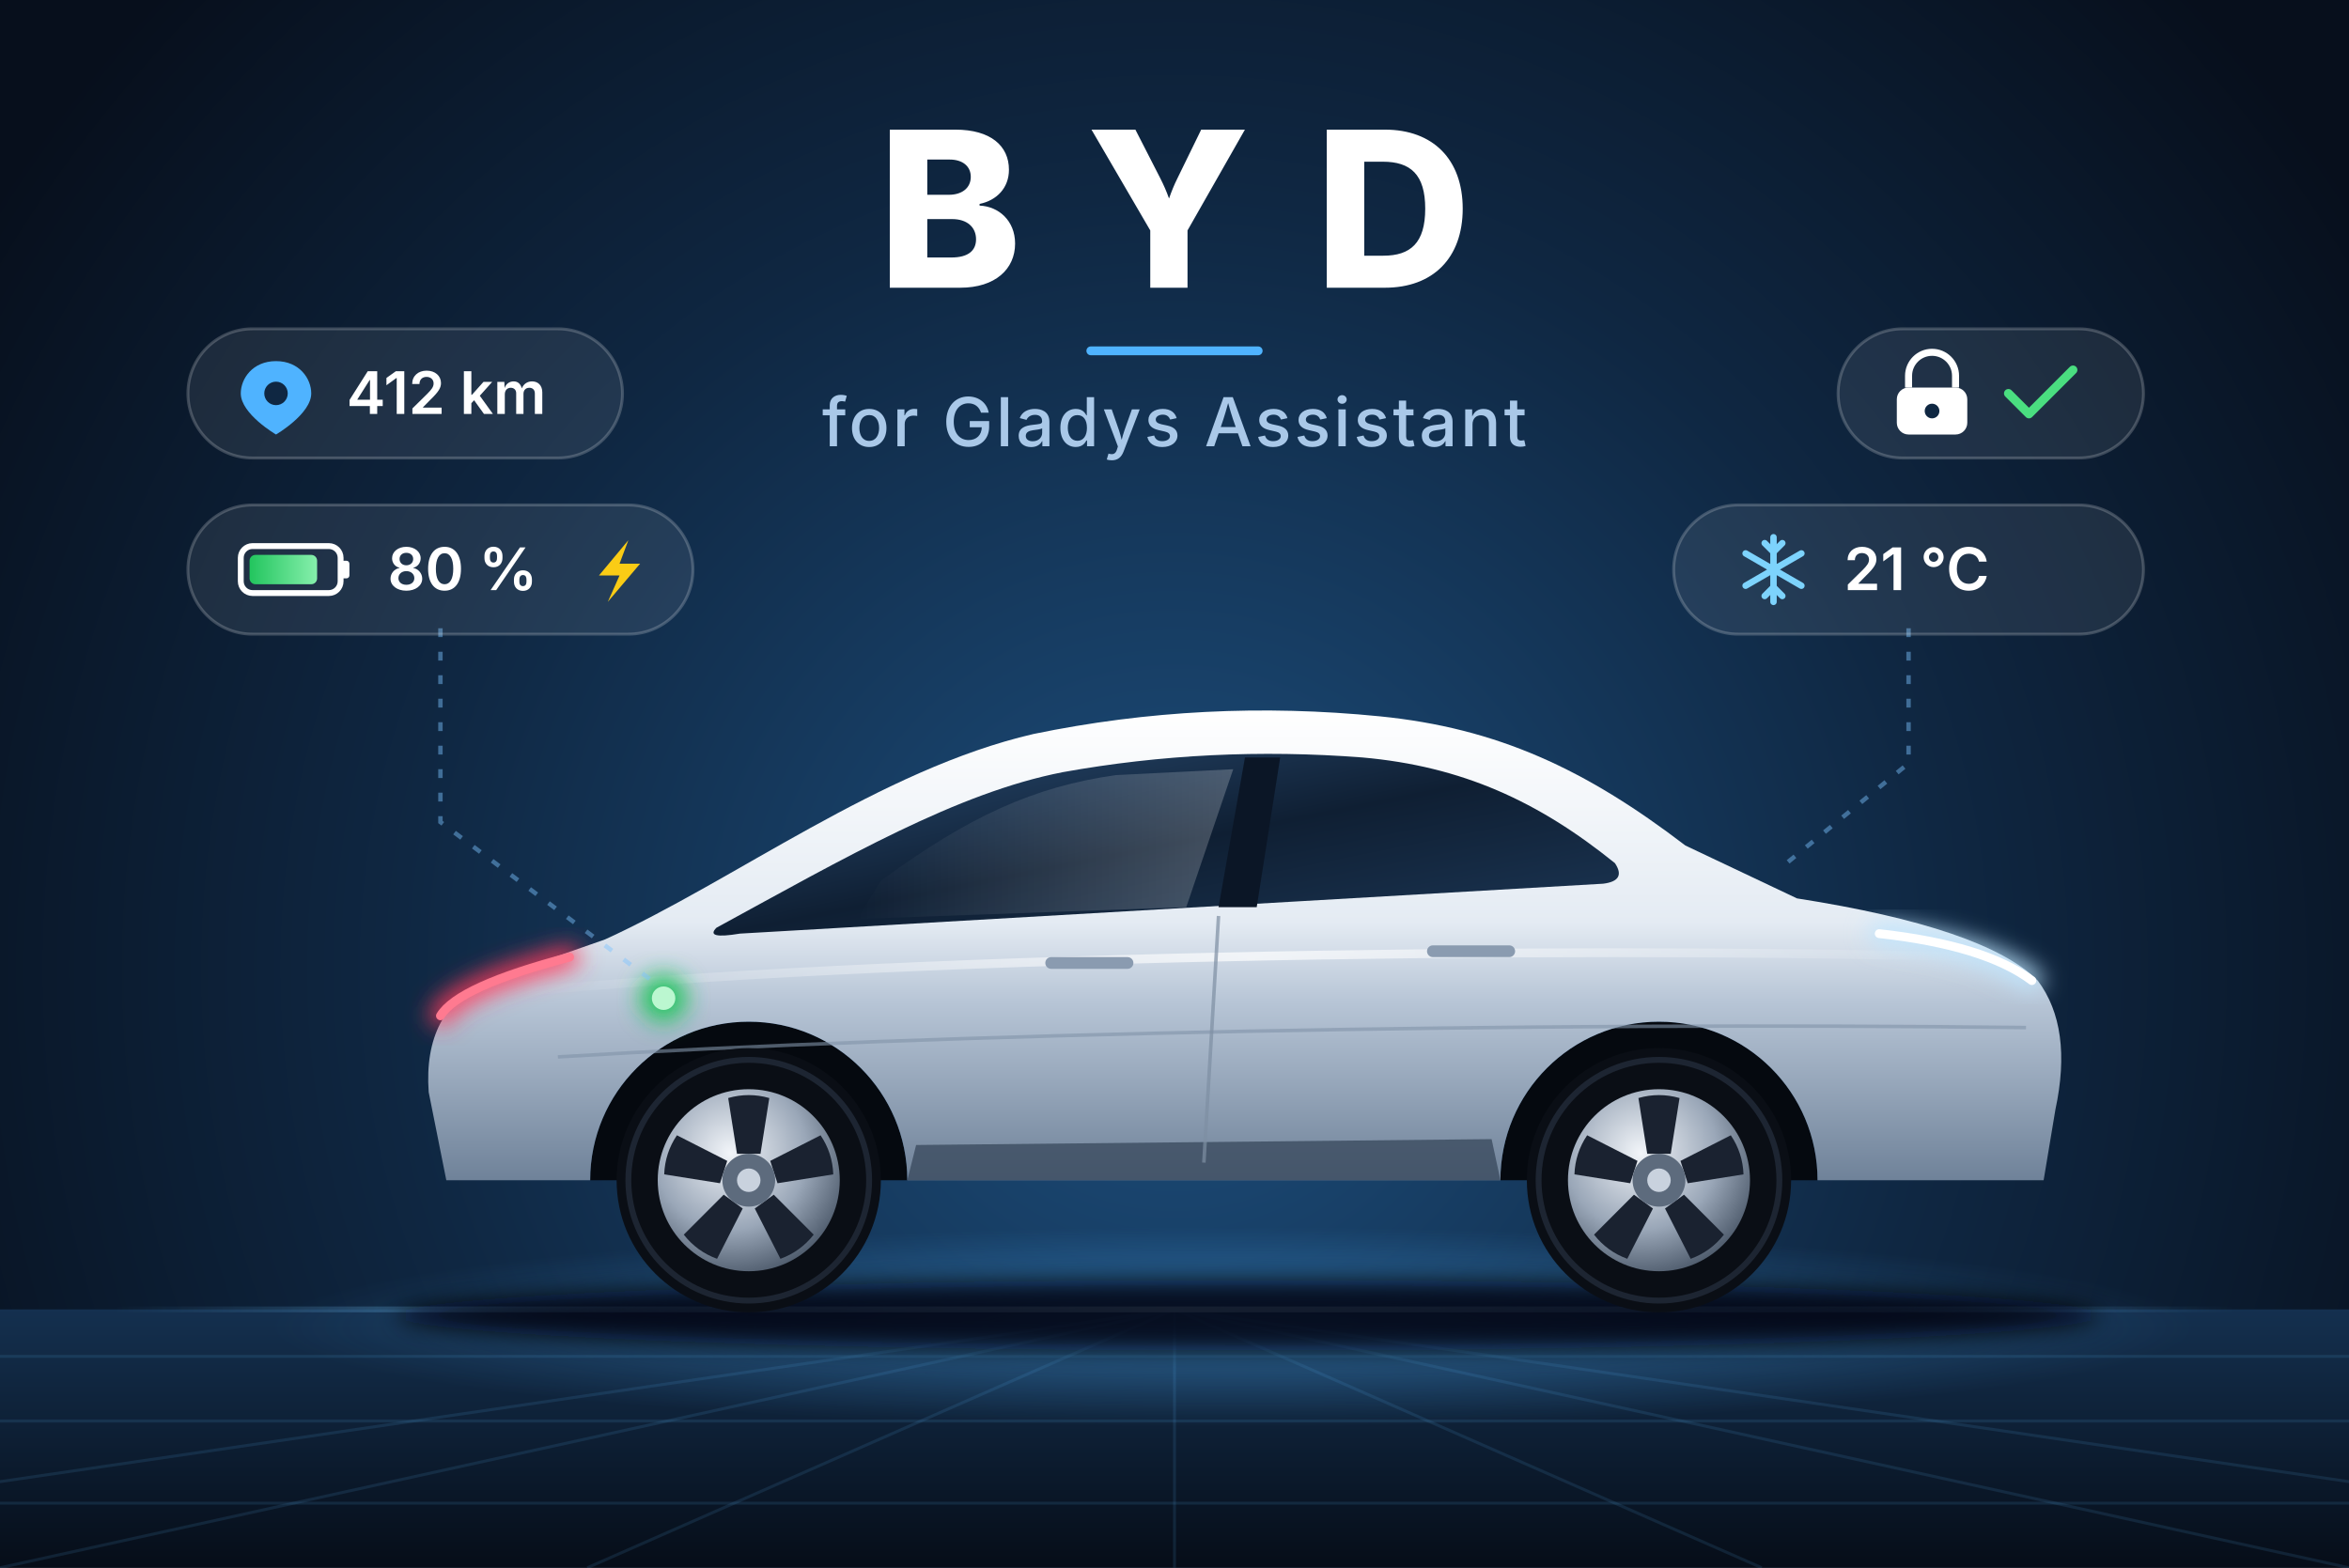
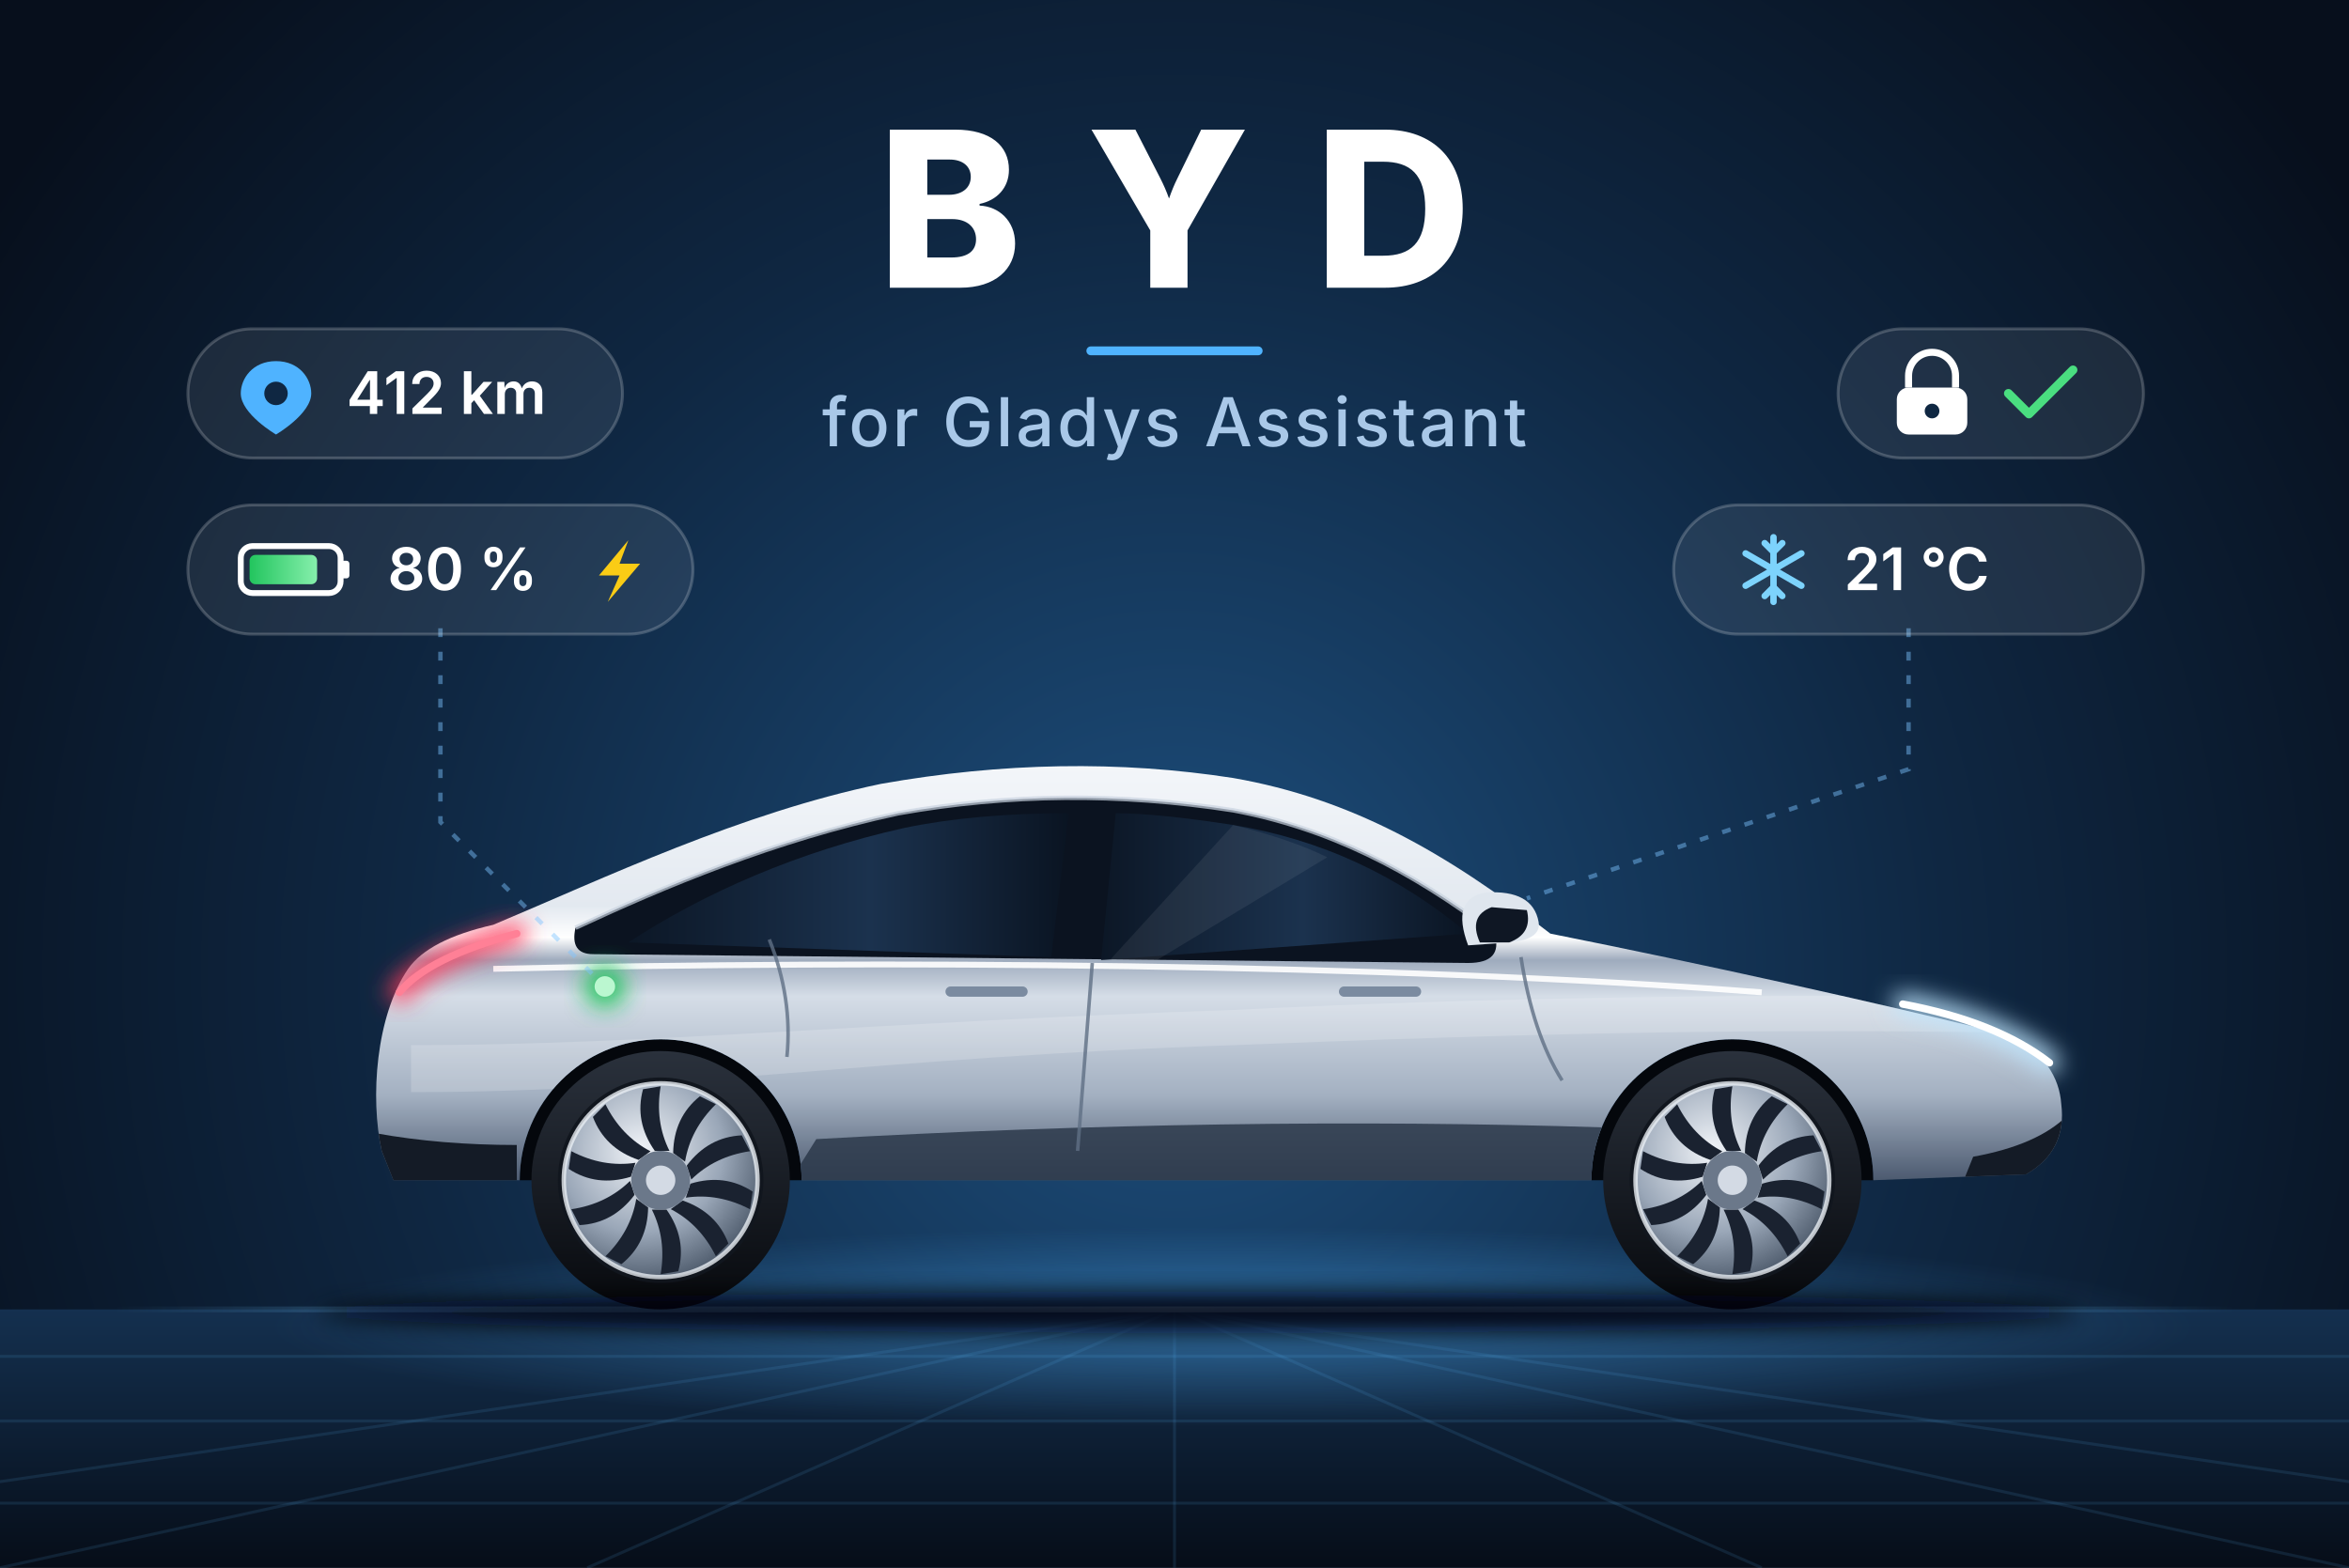
<svg xmlns="http://www.w3.org/2000/svg" width="800" height="534" viewBox="0 0 800 534">
  <defs>
    <radialGradient id="sky" cx="400" cy="330" r="480" gradientUnits="userSpaceOnUse">
      <stop offset="0" stop-color="#1d4f7e" />
      <stop offset="0.55" stop-color="#0f2742" />
      <stop offset="1" stop-color="#070f1c" />
    </radialGradient>
    <linearGradient id="floor" x1="0" y1="0" x2="0" y2="1">
      <stop offset="0" stop-color="#14304f" />
      <stop offset="1" stop-color="#060d18" />
    </linearGradient>
    <radialGradient id="pool" cx="0.5" cy="0.5" r="0.5">
      <stop offset="0" stop-color="#4fb3ff" stop-opacity="0.45" />
      <stop offset="1" stop-color="#4fb3ff" stop-opacity="0" />
    </radialGradient>
    <linearGradient id="horizon" x1="0" y1="0" x2="1" y2="0">
      <stop offset="0" stop-color="#6cc4ff" stop-opacity="0" />
      <stop offset="0.5" stop-color="#9ad8ff" stop-opacity="0.9" />
      <stop offset="1" stop-color="#6cc4ff" stop-opacity="0" />
    </linearGradient>
    <linearGradient id="body" x1="0" y1="0" x2="0" y2="1">
      <stop offset="0" stop-color="#ffffff" />
      <stop offset="0.45" stop-color="#e4ebf3" />
      <stop offset="0.62" stop-color="#b7c5d6" />
      <stop offset="1" stop-color="#6f8299" />
    </linearGradient>
    <linearGradient id="sheen" x1="0" y1="0" x2="1" y2="0">
      <stop offset="0" stop-color="#ffffff" stop-opacity="0" />
      <stop offset="0.5" stop-color="#ffffff" stop-opacity="0.7" />
      <stop offset="1" stop-color="#ffffff" stop-opacity="0" />
    </linearGradient>
    <linearGradient id="glass" x1="0" y1="0" x2="1" y2="1">
      <stop offset="0" stop-color="#2a4d74" />
      <stop offset="0.5" stop-color="#0f1f33" />
      <stop offset="1" stop-color="#1c3756" />
    </linearGradient>
    <linearGradient id="glare" x1="0" y1="0" x2="1" y2="0">
      <stop offset="0" stop-color="#ffffff" stop-opacity="0" />
      <stop offset="1" stop-color="#ffffff" stop-opacity="0.22" />
    </linearGradient>
    <radialGradient id="rim" cx="0.4" cy="0.35" r="0.7">
      <stop offset="0" stop-color="#f2f5f9" />
      <stop offset="0.6" stop-color="#9aa7b8" />
      <stop offset="1" stop-color="#4b5869" />
    </radialGradient>
    <linearGradient id="charge" x1="0" y1="0" x2="1" y2="0">
      <stop offset="0" stop-color="#22c55e" />
      <stop offset="1" stop-color="#86efac" />
    </linearGradient>
    <filter id="glow" x="-50%" y="-50%" width="200%" height="200%">
      <feGaussianBlur stdDeviation="4" />
    </filter>
    <filter id="soft" x="-20%" y="-50%" width="140%" height="200%">
      <feGaussianBlur stdDeviation="10" />
    </filter>
+     <linearGradient id="paint" x1="0" y1="250" x2="0" y2="404" gradientUnits="userSpaceOnUse">
+       <stop offset="0" stop-color="#f7f9fc" />
+       <stop offset="0.38" stop-color="#e3e9f0" />
+       <stop offset="0.45" stop-color="#ffffff" />
+       <stop offset="0.5" stop-color="#9eabbd" />
+       <stop offset="0.58" stop-color="#d5dde7" />
+       <stop offset="0.8" stop-color="#a3b0c1" />
+       <stop offset="1" stop-color="#46546a" />
+     </linearGradient>
+     <linearGradient id="dlo" x1="0" y1="0" x2="1" y2="0">
+       <stop offset="0" stop-color="#0c1726" />
+       <stop offset="0.55" stop-color="#1b324e" />
+       <stop offset="1" stop-color="#0a1422" />
+     </linearGradient>
+     <linearGradient id="tyre" x1="0" y1="0" x2="0" y2="1">
+       <stop offset="0" stop-color="#2a313c" />
+       <stop offset="1" stop-color="#07090d" />
+     </linearGradient>
+     <clipPath id="bodyclip">
+       <use href="#bodyshape" />
+     </clipPath>
+     <path id="bodyshape" d="M690 400 Q704 392 702 376 Q701 362 686 353 Q608 334 528 318              C492 290 460 272 420 265 Q362 256 300 267 C252 277 206 299 168 315              Q146 320 139 330 C128 346 126 374 130 392 L134 402 L177 402 A48 48 0 0 1 273 402              L542 402 A48 48 0 0 1 638 402 Z" />
    <g id="wheel">
-       <circle r="45" fill="#0a0e15" />
-       <circle r="41" fill="none" stroke="#1d2532" stroke-width="2" />
-       <circle r="31" fill="url(#rim)" />
+       <circle r="44" fill="url(#tyre)" />
+       <circle r="35" fill="#11161e" />
+       <circle r="33" fill="url(#rim)" />
      <g fill="#1a2230">
-         <path d="M-4 -9 L-7 -28 Q0 -30 7 -28 L4 -9 Z" />
-         <path d="M-4 -9 L-7 -28 Q0 -30 7 -28 L4 -9 Z" transform="rotate(72)" />
-         <path d="M-4 -9 L-7 -28 Q0 -30 7 -28 L4 -9 Z" transform="rotate(144)" />
-         <path d="M-4 -9 L-7 -28 Q0 -30 7 -28 L4 -9 Z" transform="rotate(216)" />
-         <path d="M-4 -9 L-7 -28 Q0 -30 7 -28 L4 -9 Z" transform="rotate(288)" />
+         <path id="spoke" d="M-2 -10 Q-9 -20 -6 -31 L0 -32 Q-2 -20 3 -10 Z" />
+         <use href="#spoke" transform="rotate(36)" />
+         <use href="#spoke" transform="rotate(72)" />
+         <use href="#spoke" transform="rotate(108)" />
+         <use href="#spoke" transform="rotate(144)" />
+         <use href="#spoke" transform="rotate(180)" />
+         <use href="#spoke" transform="rotate(216)" />
+         <use href="#spoke" transform="rotate(252)" />
+         <use href="#spoke" transform="rotate(288)" />
+         <use href="#spoke" transform="rotate(324)" />
      </g>
-       <circle r="9" fill="#5d6b7d" />
-       <circle r="4" fill="#c9d2de" />
+       <circle r="33" fill="none" stroke="#e8edf3" stroke-width="1.5" opacity="0.8" />
+       <circle r="10" fill="#6b788a" />
+       <circle r="5" fill="#d3dae4" />
    </g>
  </defs>
  <rect width="800" height="534" fill="url(#sky)" />
  <rect y="446" width="800" height="88" fill="url(#floor)" />
  <g stroke="#5aa9e6" stroke-opacity="0.13" stroke-width="1" fill="none">
    <path d="M400 446 L-200 534 M400 446 L0 534 M400 446 L200 534 M400 446 L400 534              M400 446 L600 534 M400 446 L800 534 M400 446 L1000 534" />
    <path d="M0 462 H800 M0 484 H800 M0 512 H800" />
  </g>
  <ellipse cx="420" cy="452" rx="330" ry="34" fill="url(#pool)" />
  <rect x="40" y="445" width="720" height="2" fill="url(#horizon)" />
  <text x="400" y="98" text-anchor="middle" font-family="Inter, DejaVu Sans, Arial, sans-serif" font-size="74" font-weight="800" letter-spacing="22" fill="#ffffff">BYD</text>
  <rect x="370" y="118" width="60" height="3" rx="1.5" fill="#4fb3ff" />
  <text x="400" y="152" text-anchor="middle" font-family="Inter, DejaVu Sans, Arial, sans-serif" font-size="23" font-weight="500" letter-spacing="1" fill="#a9c8e8">for Gladys Assistant</text>
-   <ellipse cx="425" cy="448" rx="290" ry="12" fill="#02060c" opacity="0.85" filter="url(#glow)" />
-   <path d="M201 402 A54 54 0 0 1 309 402 Z M511 402 A54 54 0 0 1 619 402 Z" fill="#05090f" />
-   <path d="M152 402 L146 372 Q144 344 166 334 L206 320 C250 300 300 262 352 250 Q410 238 470 244            C510 248 540 262 574 288 L612 306 Q676 316 694 334 Q706 350 700 378 L696 402            L619 402 A54 54 0 0 0 511 402 L309 402 A54 54 0 0 0 201 402 Z" fill="url(#body)" />
-   <path d="M309 402 L511 402 L508 388 L312 390 Z" fill="#3b4b5f" opacity="0.8" />
-   <path d="M244 316 C288 292 326 270 362 263 Q412 254 464 258 C498 261 524 273 550 294            Q554 300 546 301 L252 318 Q240 320 244 316 Z" fill="url(#glass)" />
-   <path d="M300 300 C330 278 352 268 380 264 L420 262 L404 309 L292 313 Z" fill="url(#glare)" />
-   <path d="M424 258 L436 258 L428 309 L415 309 Z" fill="#0b1626" />
-   <path d="M176 338 C300 326 520 322 676 326" fill="none" stroke="url(#sheen)" stroke-width="3" />
-   <path d="M190 360 C320 352 520 348 690 350" fill="none" stroke="#8193a8" stroke-width="1.2" opacity="0.6" />
-   <path d="M415 312 L410 396" fill="none" stroke="#7d8ea3" stroke-width="1.2" opacity="0.7" />
-   <rect x="356" y="326" width="30" height="4" rx="2" fill="#8a9bb0" />
-   <rect x="486" y="322" width="30" height="4" rx="2" fill="#8a9bb0" />
-   <path d="M640 318 Q676 322 692 334" fill="none" stroke="#bfe6ff" stroke-width="7" stroke-linecap="round" filter="url(#glow)" />
-   <path d="M640 318 Q676 322 692 334" fill="none" stroke="#ffffff" stroke-width="3" stroke-linecap="round" />
-   <path d="M150 346 Q156 336 194 326" fill="none" stroke="#ff3b5c" stroke-width="7" stroke-linecap="round" filter="url(#glow)" />
-   <path d="M150 346 Q156 336 194 326" fill="none" stroke="#ff7a90" stroke-width="3" stroke-linecap="round" />
-   <circle cx="226" cy="340" r="8" fill="#22c55e" filter="url(#glow)" />
-   <circle cx="226" cy="340" r="4" fill="#bbf7d0" />
-   <use href="#wheel" x="255" y="402" />
-   <use href="#wheel" x="565" y="402" />
+   <g id="car">
+     <path d="M177 402 A48 48 0 0 1 273 402 Z M542 402 A48 48 0 0 1 638 402 Z" fill="#04070c" />
+     <use href="#bodyshape" fill="url(#paint)" />
+     <g clip-path="url(#bodyclip)">
+       <path d="M268 404 L548 404 L546 384 Q420 380 278 388 Z" fill="#2b384a" opacity="0.85" />
+       <path d="M140 372 C230 372 300 360 420 356 C520 352 600 350 700 352 L700 340 C600 338 500 340 420 344 C300 348 220 356 140 356 Z" fill="#ffffff" opacity="0.18" />
+       <path d="M672 394 Q694 390 704 380 L704 404 L668 404 Z" fill="#141b26" />
+       <path d="M128 386 Q150 390 176 390 L176 404 L128 404 Z" fill="#141b26" />
+     </g>
+     <path d="M509 318 C480 296 452 282 420 276 Q362 267 306 277 C264 286 226 302 196 316              Q194 325 202 325 L500 328 Q512 328 509 318 Z" fill="#0b1320" />
+     <path d="M500 318 C476 298 450 286 420 281 Q394 277 380 277 L375 327 Z" fill="url(#dlo)" />
+     <path d="M364 277 Q332 277 308 282 C272 290 240 304 214 321 L358 326 Z" fill="url(#dlo)" />
+     <path d="M420 281 Q440 286 452 292 L394 327 L378 327 Z" fill="#ffffff" opacity="0.07" />
+     <path d="M509 318 C480 296 452 282 420 276 Q362 267 306 277 C264 286 226 302 196 316" fill="none" stroke="#c9d3df" stroke-width="1.5" opacity="0.7" />
+     <path d="M500 322 Q494 306 506 304 Q522 303 524 314 Q525 320 514 321 Z" fill="#dfe6ee" />
+     <path d="M504 321 Q500 312 508 309 L520 310 Q522 318 514 321 Z" fill="#0f1724" />
+     <path d="M168 330 C300 327 470 328 600 338" fill="none" stroke="#ffffff" stroke-width="2" opacity="0.9" />
+     <path d="M372 328 L367 392 M518 326 Q522 352 532 368 M262 320 Q270 340 268 360" fill="none" stroke="#5f6f84" stroke-width="1.2" opacity="0.8" />
+     <rect x="322" y="336" width="28" height="3.5" rx="1.75" fill="#7b8ba0" />
+     <rect x="456" y="336" width="28" height="3.5" rx="1.75" fill="#7b8ba0" />
+     <path d="M648 342 Q680 348 698 362" fill="none" stroke="#bfe6ff" stroke-width="7" stroke-linecap="round" filter="url(#glow)" />
+     <path d="M648 342 Q680 348 698 362" fill="none" stroke="#ffffff" stroke-width="2.5" stroke-linecap="round" />
+     <path d="M136 338 Q146 326 176 318" fill="none" stroke="#ff3b5c" stroke-width="7" stroke-linecap="round" filter="url(#glow)" />
+     <path d="M136 338 Q146 326 176 318" fill="none" stroke="#ff8096" stroke-width="2.5" stroke-linecap="round" />
+     <circle cx="206" cy="336" r="7" fill="#22c55e" filter="url(#glow)" />
+     <circle cx="206" cy="336" r="3.5" fill="#bbf7d0" />
+     <use href="#wheel" x="225" y="402" />
+     <use href="#wheel" x="590" y="402" />
+   </g>
+   <ellipse cx="408" cy="447" rx="300" ry="7" fill="#02060c" opacity="0.9" filter="url(#glow)" />
  <g stroke="#7cc4ff" stroke-opacity="0.45" stroke-width="1.5" fill="none" stroke-dasharray="3 5">
-     <path d="M150 214 L150 280 L222 334" />
-     <path d="M650 214 L650 260 L606 296" />
+     <path d="M150 214 L150 280 L202 332" />
+     <path d="M650 214 L650 262 L520 306" />
  </g>
  <g font-family="Inter, DejaVu Sans, Arial, sans-serif" font-size="20" font-weight="600" fill="#ffffff">
    <g transform="translate(64 172)">
      <rect width="172" height="44" rx="22" fill="#ffffff" fill-opacity="0.08" stroke="#ffffff" stroke-opacity="0.2" />
      <rect x="18" y="14" width="34" height="16" rx="4" fill="none" stroke="#ffffff" stroke-width="2" />
      <rect x="52" y="19" width="3" height="6" rx="1" fill="#ffffff" />
      <rect x="21" y="17" width="23" height="10" rx="2" fill="url(#charge)" />
      <text x="68" y="29">80 %</text>
      <path d="M150 12 L140 24 H147 L143 33 L154 20 H147 Z" fill="#facc15" />
    </g>
    <g transform="translate(570 172)">
      <rect width="160" height="44" rx="22" fill="#ffffff" fill-opacity="0.08" stroke="#ffffff" stroke-opacity="0.2" />
      <g transform="translate(34 22)" stroke="#7dd3fc" stroke-width="2.2" stroke-linecap="round" fill="none">
        <path d="M0 -11 V11 M-9.5 -5.5 L9.5 5.5 M-9.5 5.5 L9.5 -5.5" />
        <path d="M-3 -9 L0 -6 L3 -9 M-3 9 L0 6 L3 9" />
      </g>
      <text x="58" y="29">21 °C</text>
    </g>
    <g transform="translate(64 112)">
      <rect width="148" height="44" rx="22" fill="#ffffff" fill-opacity="0.08" stroke="#ffffff" stroke-opacity="0.2" />
      <path d="M30 11 C22 11 18 17 18 22 C18 29 30 36 30 36 C30 36 42 29 42 22 C42 17 38 11 30 11 Z" fill="#4fb3ff" />
      <circle cx="30" cy="22" r="4" fill="#0f2742" />
      <text x="54" y="29">412 km</text>
    </g>
    <g transform="translate(626 112)">
      <rect width="104" height="44" rx="22" fill="#ffffff" fill-opacity="0.08" stroke="#ffffff" stroke-opacity="0.2" />
      <path d="M24 20 V16 A8 8 0 0 1 40 16 V20" fill="none" stroke="#ffffff" stroke-width="2.4" />
      <rect x="20" y="20" width="24" height="16" rx="4" fill="#ffffff" />
      <circle cx="32" cy="28" r="2.5" fill="#0f2742" />
      <path d="M58 22 L65 29 L80 14" fill="none" stroke="#4ade80" stroke-width="3" stroke-linecap="round" stroke-linejoin="round" />
    </g>
  </g>
</svg>
